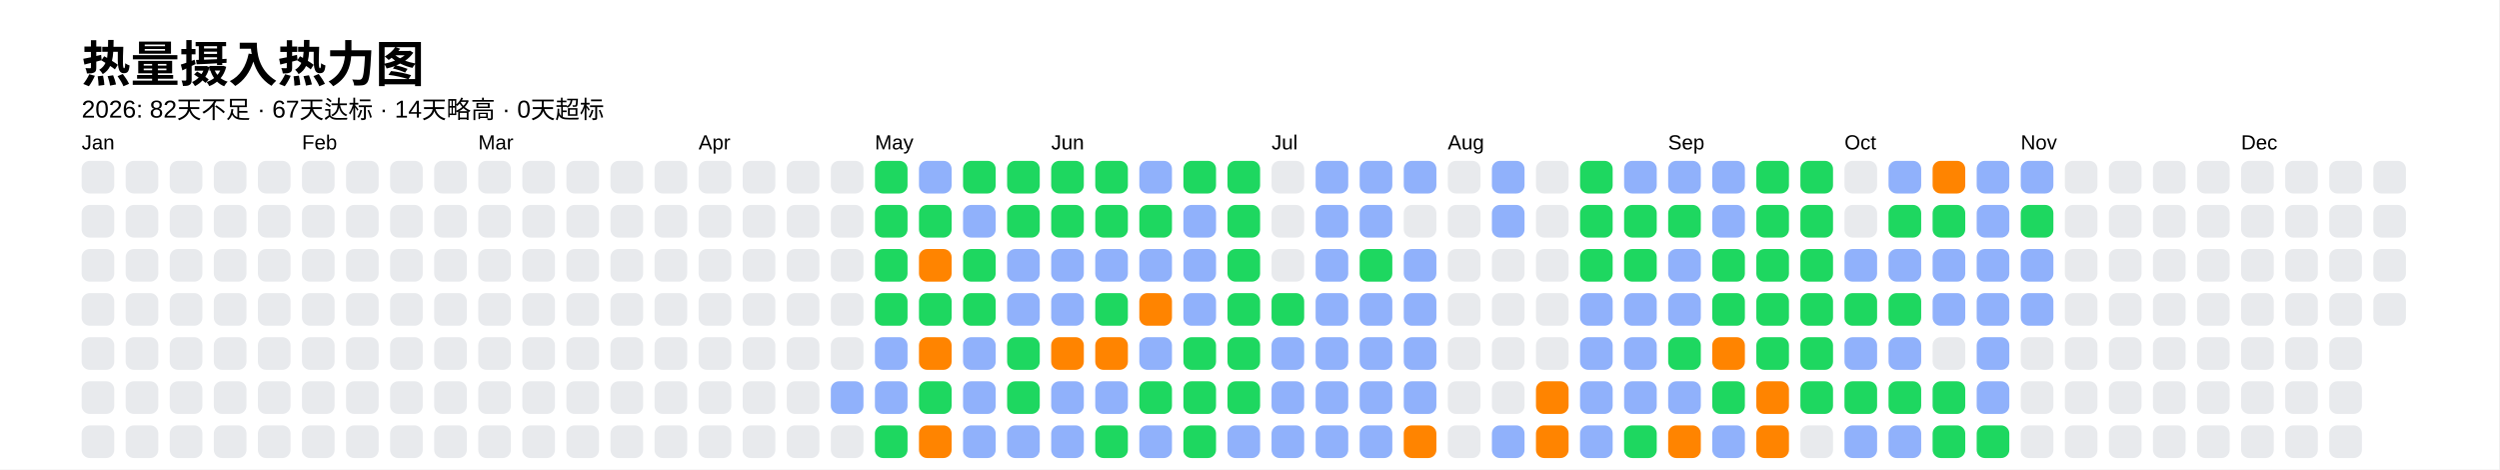
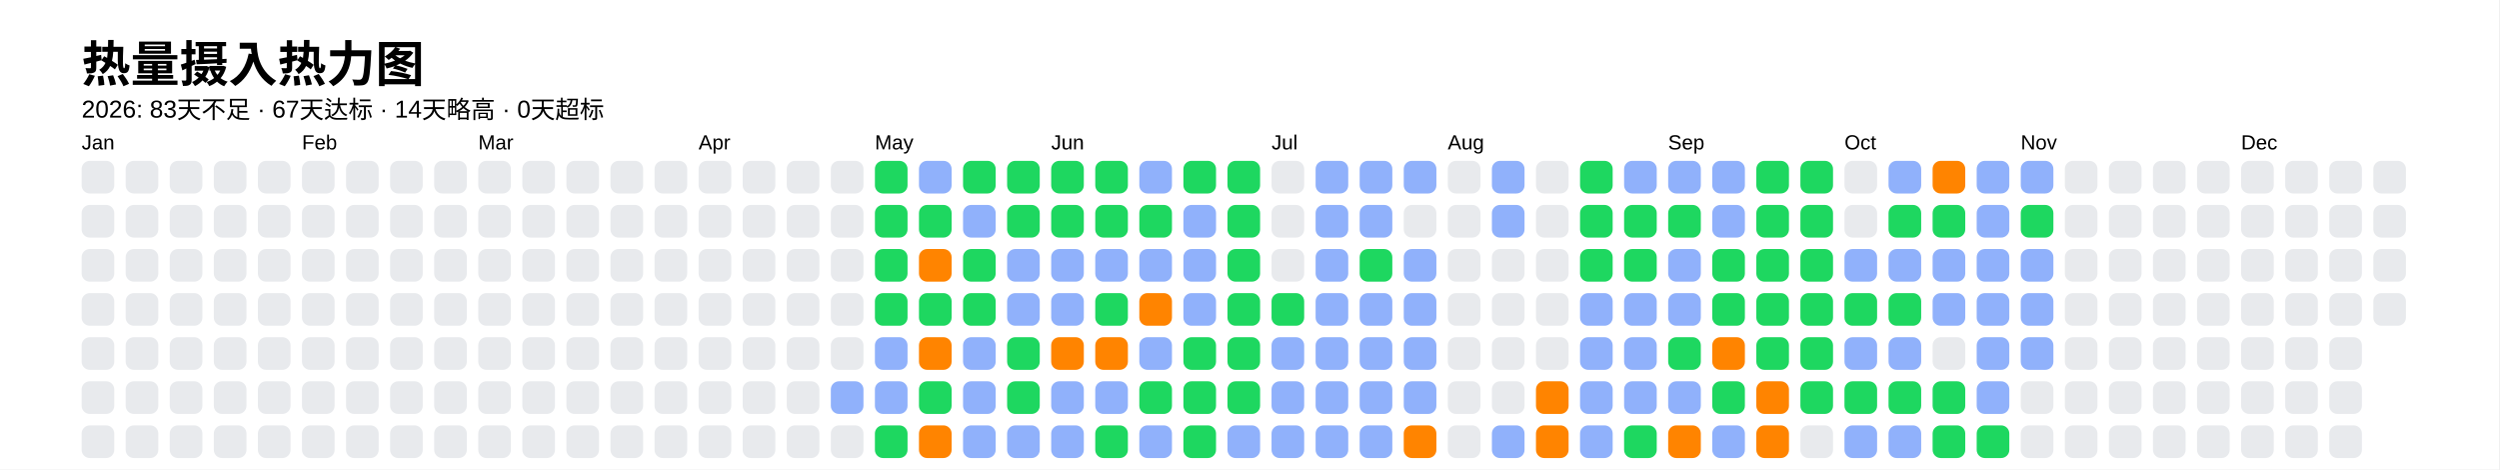
<svg xmlns="http://www.w3.org/2000/svg" style="background-color:white;" baseProfile="full" height="57.5mm" version="1.1" viewBox="0,0,306.2,57.5" width="306.2mm">
  <defs />
  <rect fill="#FFFFFF" height="57.5" width="306.2" x="0" y="0" />
  <text fill="#000000" style="font-size:6px; font-family:Arial; font-weight:bold;" x="10" y="10">热量摄入热力图</text>
-   <text fill="#000000" style="font-size:3px; font-family:Arial;" x="10" y="14.4">2026: 82天不足 · 67天达标 · 14天略高 · 0天超标</text>
+   <text fill="#000000" style="font-size:3px; font-family:Arial;" x="10" y="14.4">2026: 83天不足 · 67天达标 · 14天略高 · 0天超标</text>
  <text fill="#000000" style="font-size:2.5px; font-family:Arial" x="10" y="18.3">Jan</text>
  <rect fill="#E8EAED" height="4" rx="1" ry="1" width="4" x="10" y="19.7" />
  <rect fill="#E8EAED" height="4" rx="1" ry="1" width="4" x="10" y="25.1" />
  <rect fill="#E8EAED" height="4" rx="1" ry="1" width="4" x="10" y="30.5" />
  <rect fill="#E8EAED" height="4" rx="1" ry="1" width="4" x="10" y="35.9" />
  <rect fill="#E8EAED" height="4" rx="1" ry="1" width="4" x="10" y="41.3" />
  <rect fill="#E8EAED" height="4" rx="1" ry="1" width="4" x="10" y="46.7" />
  <rect fill="#E8EAED" height="4" rx="1" ry="1" width="4" x="10" y="52.1" />
  <rect fill="#E8EAED" height="4" rx="1" ry="1" width="4" x="15.4" y="19.7" />
  <rect fill="#E8EAED" height="4" rx="1" ry="1" width="4" x="15.4" y="25.1" />
  <rect fill="#E8EAED" height="4" rx="1" ry="1" width="4" x="15.4" y="30.5" />
  <rect fill="#E8EAED" height="4" rx="1" ry="1" width="4" x="15.4" y="35.9" />
  <rect fill="#E8EAED" height="4" rx="1" ry="1" width="4" x="15.4" y="41.3" />
  <rect fill="#E8EAED" height="4" rx="1" ry="1" width="4" x="15.4" y="46.7" />
  <rect fill="#E8EAED" height="4" rx="1" ry="1" width="4" x="15.4" y="52.1" />
  <rect fill="#E8EAED" height="4" rx="1" ry="1" width="4" x="20.8" y="19.7" />
  <rect fill="#E8EAED" height="4" rx="1" ry="1" width="4" x="20.8" y="25.1" />
  <rect fill="#E8EAED" height="4" rx="1" ry="1" width="4" x="20.8" y="30.5" />
  <rect fill="#E8EAED" height="4" rx="1" ry="1" width="4" x="20.8" y="35.9" />
  <rect fill="#E8EAED" height="4" rx="1" ry="1" width="4" x="20.8" y="41.3" />
  <rect fill="#E8EAED" height="4" rx="1" ry="1" width="4" x="20.8" y="46.7" />
  <rect fill="#E8EAED" height="4" rx="1" ry="1" width="4" x="20.8" y="52.1" />
  <rect fill="#E8EAED" height="4" rx="1" ry="1" width="4" x="26.2" y="19.7" />
  <rect fill="#E8EAED" height="4" rx="1" ry="1" width="4" x="26.2" y="25.1" />
  <rect fill="#E8EAED" height="4" rx="1" ry="1" width="4" x="26.2" y="30.5" />
  <rect fill="#E8EAED" height="4" rx="1" ry="1" width="4" x="26.2" y="35.9" />
  <rect fill="#E8EAED" height="4" rx="1" ry="1" width="4" x="26.2" y="41.3" />
  <rect fill="#E8EAED" height="4" rx="1" ry="1" width="4" x="26.2" y="46.7" />
  <rect fill="#E8EAED" height="4" rx="1" ry="1" width="4" x="26.2" y="52.1" />
  <rect fill="#E8EAED" height="4" rx="1" ry="1" width="4" x="31.6" y="19.7" />
  <rect fill="#E8EAED" height="4" rx="1" ry="1" width="4" x="31.6" y="25.1" />
  <rect fill="#E8EAED" height="4" rx="1" ry="1" width="4" x="31.6" y="30.5" />
  <rect fill="#E8EAED" height="4" rx="1" ry="1" width="4" x="31.6" y="35.9" />
  <rect fill="#E8EAED" height="4" rx="1" ry="1" width="4" x="31.6" y="41.3" />
  <rect fill="#E8EAED" height="4" rx="1" ry="1" width="4" x="31.6" y="46.7" />
  <rect fill="#E8EAED" height="4" rx="1" ry="1" width="4" x="31.6" y="52.1" />
  <text fill="#000000" style="font-size:2.5px; font-family:Arial" x="37.0" y="18.3">Feb</text>
  <rect fill="#E8EAED" height="4" rx="1" ry="1" width="4" x="37.0" y="19.7" />
  <rect fill="#E8EAED" height="4" rx="1" ry="1" width="4" x="37.0" y="25.1" />
  <rect fill="#E8EAED" height="4" rx="1" ry="1" width="4" x="37.0" y="30.5" />
  <rect fill="#E8EAED" height="4" rx="1" ry="1" width="4" x="37.0" y="35.9" />
  <rect fill="#E8EAED" height="4" rx="1" ry="1" width="4" x="37.0" y="41.3" />
  <rect fill="#E8EAED" height="4" rx="1" ry="1" width="4" x="37.0" y="46.7" />
  <rect fill="#E8EAED" height="4" rx="1" ry="1" width="4" x="37.0" y="52.1" />
  <rect fill="#E8EAED" height="4" rx="1" ry="1" width="4" x="42.4" y="19.7" />
  <rect fill="#E8EAED" height="4" rx="1" ry="1" width="4" x="42.4" y="25.1" />
  <rect fill="#E8EAED" height="4" rx="1" ry="1" width="4" x="42.4" y="30.5" />
  <rect fill="#E8EAED" height="4" rx="1" ry="1" width="4" x="42.4" y="35.9" />
  <rect fill="#E8EAED" height="4" rx="1" ry="1" width="4" x="42.4" y="41.3" />
  <rect fill="#E8EAED" height="4" rx="1" ry="1" width="4" x="42.4" y="46.7" />
  <rect fill="#E8EAED" height="4" rx="1" ry="1" width="4" x="42.4" y="52.1" />
  <rect fill="#E8EAED" height="4" rx="1" ry="1" width="4" x="47.8" y="19.7" />
  <rect fill="#E8EAED" height="4" rx="1" ry="1" width="4" x="47.8" y="25.1" />
  <rect fill="#E8EAED" height="4" rx="1" ry="1" width="4" x="47.8" y="30.5" />
  <rect fill="#E8EAED" height="4" rx="1" ry="1" width="4" x="47.8" y="35.9" />
  <rect fill="#E8EAED" height="4" rx="1" ry="1" width="4" x="47.8" y="41.3" />
  <rect fill="#E8EAED" height="4" rx="1" ry="1" width="4" x="47.8" y="46.7" />
  <rect fill="#E8EAED" height="4" rx="1" ry="1" width="4" x="47.8" y="52.1" />
  <rect fill="#E8EAED" height="4" rx="1" ry="1" width="4" x="53.2" y="19.7" />
  <rect fill="#E8EAED" height="4" rx="1" ry="1" width="4" x="53.2" y="25.1" />
  <rect fill="#E8EAED" height="4" rx="1" ry="1" width="4" x="53.2" y="30.5" />
  <rect fill="#E8EAED" height="4" rx="1" ry="1" width="4" x="53.2" y="35.9" />
  <rect fill="#E8EAED" height="4" rx="1" ry="1" width="4" x="53.2" y="41.3" />
  <rect fill="#E8EAED" height="4" rx="1" ry="1" width="4" x="53.2" y="46.7" />
  <rect fill="#E8EAED" height="4" rx="1" ry="1" width="4" x="53.2" y="52.1" />
  <text fill="#000000" style="font-size:2.5px; font-family:Arial" x="58.6" y="18.3">Mar</text>
  <rect fill="#E8EAED" height="4" rx="1" ry="1" width="4" x="58.6" y="19.7" />
  <rect fill="#E8EAED" height="4" rx="1" ry="1" width="4" x="58.6" y="25.1" />
  <rect fill="#E8EAED" height="4" rx="1" ry="1" width="4" x="58.6" y="30.5" />
  <rect fill="#E8EAED" height="4" rx="1" ry="1" width="4" x="58.6" y="35.9" />
  <rect fill="#E8EAED" height="4" rx="1" ry="1" width="4" x="58.6" y="41.3" />
  <rect fill="#E8EAED" height="4" rx="1" ry="1" width="4" x="58.6" y="46.7" />
  <rect fill="#E8EAED" height="4" rx="1" ry="1" width="4" x="58.6" y="52.1" />
  <rect fill="#E8EAED" height="4" rx="1" ry="1" width="4" x="64" y="19.7" />
  <rect fill="#E8EAED" height="4" rx="1" ry="1" width="4" x="64" y="25.1" />
  <rect fill="#E8EAED" height="4" rx="1" ry="1" width="4" x="64" y="30.5" />
  <rect fill="#E8EAED" height="4" rx="1" ry="1" width="4" x="64" y="35.9" />
  <rect fill="#E8EAED" height="4" rx="1" ry="1" width="4" x="64" y="41.3" />
  <rect fill="#E8EAED" height="4" rx="1" ry="1" width="4" x="64" y="46.7" />
  <rect fill="#E8EAED" height="4" rx="1" ry="1" width="4" x="64" y="52.1" />
  <rect fill="#E8EAED" height="4" rx="1" ry="1" width="4" x="69.4" y="19.7" />
  <rect fill="#E8EAED" height="4" rx="1" ry="1" width="4" x="69.4" y="25.1" />
  <rect fill="#E8EAED" height="4" rx="1" ry="1" width="4" x="69.4" y="30.5" />
  <rect fill="#E8EAED" height="4" rx="1" ry="1" width="4" x="69.4" y="35.9" />
  <rect fill="#E8EAED" height="4" rx="1" ry="1" width="4" x="69.4" y="41.3" />
  <rect fill="#E8EAED" height="4" rx="1" ry="1" width="4" x="69.4" y="46.7" />
  <rect fill="#E8EAED" height="4" rx="1" ry="1" width="4" x="69.4" y="52.1" />
  <rect fill="#E8EAED" height="4" rx="1" ry="1" width="4" x="74.8" y="19.7" />
  <rect fill="#E8EAED" height="4" rx="1" ry="1" width="4" x="74.8" y="25.1" />
  <rect fill="#E8EAED" height="4" rx="1" ry="1" width="4" x="74.8" y="30.5" />
  <rect fill="#E8EAED" height="4" rx="1" ry="1" width="4" x="74.8" y="35.9" />
  <rect fill="#E8EAED" height="4" rx="1" ry="1" width="4" x="74.8" y="41.3" />
  <rect fill="#E8EAED" height="4" rx="1" ry="1" width="4" x="74.8" y="46.7" />
  <rect fill="#E8EAED" height="4" rx="1" ry="1" width="4" x="74.8" y="52.1" />
  <rect fill="#E8EAED" height="4" rx="1" ry="1" width="4" x="80.2" y="19.7" />
  <rect fill="#E8EAED" height="4" rx="1" ry="1" width="4" x="80.2" y="25.1" />
  <rect fill="#E8EAED" height="4" rx="1" ry="1" width="4" x="80.2" y="30.5" />
  <rect fill="#E8EAED" height="4" rx="1" ry="1" width="4" x="80.2" y="35.9" />
  <rect fill="#E8EAED" height="4" rx="1" ry="1" width="4" x="80.2" y="41.3" />
  <rect fill="#E8EAED" height="4" rx="1" ry="1" width="4" x="80.2" y="46.7" />
  <rect fill="#E8EAED" height="4" rx="1" ry="1" width="4" x="80.2" y="52.1" />
  <text fill="#000000" style="font-size:2.5px; font-family:Arial" x="85.6" y="18.3">Apr</text>
  <rect fill="#E8EAED" height="4" rx="1" ry="1" width="4" x="85.6" y="19.7" />
  <rect fill="#E8EAED" height="4" rx="1" ry="1" width="4" x="85.6" y="25.1" />
  <rect fill="#E8EAED" height="4" rx="1" ry="1" width="4" x="85.6" y="30.5" />
  <rect fill="#E8EAED" height="4" rx="1" ry="1" width="4" x="85.6" y="35.9" />
  <rect fill="#E8EAED" height="4" rx="1" ry="1" width="4" x="85.6" y="41.3" />
  <rect fill="#E8EAED" height="4" rx="1" ry="1" width="4" x="85.6" y="46.7" />
  <rect fill="#E8EAED" height="4" rx="1" ry="1" width="4" x="85.6" y="52.1" />
  <rect fill="#E8EAED" height="4" rx="1" ry="1" width="4" x="91" y="19.7" />
  <rect fill="#E8EAED" height="4" rx="1" ry="1" width="4" x="91" y="25.1" />
  <rect fill="#E8EAED" height="4" rx="1" ry="1" width="4" x="91" y="30.5" />
  <rect fill="#E8EAED" height="4" rx="1" ry="1" width="4" x="91" y="35.9" />
  <rect fill="#E8EAED" height="4" rx="1" ry="1" width="4" x="91" y="41.3" />
  <rect fill="#E8EAED" height="4" rx="1" ry="1" width="4" x="91" y="46.7" />
  <rect fill="#E8EAED" height="4" rx="1" ry="1" width="4" x="91" y="52.1" />
  <rect fill="#E8EAED" height="4" rx="1" ry="1" width="4" x="96.4" y="19.7" />
  <rect fill="#E8EAED" height="4" rx="1" ry="1" width="4" x="96.4" y="25.1" />
  <rect fill="#E8EAED" height="4" rx="1" ry="1" width="4" x="96.4" y="30.5" />
  <rect fill="#E8EAED" height="4" rx="1" ry="1" width="4" x="96.4" y="35.9" />
  <rect fill="#E8EAED" height="4" rx="1" ry="1" width="4" x="96.4" y="41.3" />
  <rect fill="#E8EAED" height="4" rx="1" ry="1" width="4" x="96.4" y="46.7" />
  <rect fill="#E8EAED" height="4" rx="1" ry="1" width="4" x="96.4" y="52.1" />
  <rect fill="#E8EAED" height="4" rx="1" ry="1" width="4" x="101.8" y="19.7" />
  <rect fill="#E8EAED" height="4" rx="1" ry="1" width="4" x="101.8" y="25.1" />
  <rect fill="#E8EAED" height="4" rx="1" ry="1" width="4" x="101.8" y="30.5" />
  <rect fill="#E8EAED" height="4" rx="1" ry="1" width="4" x="101.8" y="35.9" />
  <rect fill="#E8EAED" height="4" rx="1" ry="1" width="4" x="101.8" y="41.3" />
  <rect fill="#90b1fb" height="4" rx="1" ry="1" width="4" x="101.8" y="46.7" />
  <rect fill="#E8EAED" height="4" rx="1" ry="1" width="4" x="101.8" y="52.1" />
  <text fill="#000000" style="font-size:2.5px; font-family:Arial" x="107.2" y="18.3">May</text>
  <rect fill="#1ed760" height="4" rx="1" ry="1" width="4" x="107.2" y="19.7" />
  <rect fill="#1ed760" height="4" rx="1" ry="1" width="4" x="107.2" y="25.1" />
  <rect fill="#1ed760" height="4" rx="1" ry="1" width="4" x="107.2" y="30.5" />
  <rect fill="#1ed760" height="4" rx="1" ry="1" width="4" x="107.2" y="35.9" />
  <rect fill="#90b1fb" height="4" rx="1" ry="1" width="4" x="107.2" y="41.3" />
  <rect fill="#90b1fb" height="4" rx="1" ry="1" width="4" x="107.2" y="46.7" />
  <rect fill="#1ed760" height="4" rx="1" ry="1" width="4" x="107.2" y="52.1" />
  <rect fill="#90b1fb" height="4" rx="1" ry="1" width="4" x="112.6" y="19.7" />
  <rect fill="#1ed760" height="4" rx="1" ry="1" width="4" x="112.6" y="25.1" />
  <rect fill="#ff8400" height="4" rx="1" ry="1" width="4" x="112.6" y="30.5" />
  <rect fill="#1ed760" height="4" rx="1" ry="1" width="4" x="112.6" y="35.9" />
  <rect fill="#ff8400" height="4" rx="1" ry="1" width="4" x="112.6" y="41.3" />
  <rect fill="#1ed760" height="4" rx="1" ry="1" width="4" x="112.6" y="46.7" />
  <rect fill="#ff8400" height="4" rx="1" ry="1" width="4" x="112.6" y="52.1" />
  <rect fill="#1ed760" height="4" rx="1" ry="1" width="4" x="118" y="19.7" />
  <rect fill="#90b1fb" height="4" rx="1" ry="1" width="4" x="118" y="25.1" />
  <rect fill="#1ed760" height="4" rx="1" ry="1" width="4" x="118" y="30.5" />
  <rect fill="#1ed760" height="4" rx="1" ry="1" width="4" x="118" y="35.9" />
  <rect fill="#90b1fb" height="4" rx="1" ry="1" width="4" x="118" y="41.3" />
  <rect fill="#90b1fb" height="4" rx="1" ry="1" width="4" x="118" y="46.7" />
  <rect fill="#90b1fb" height="4" rx="1" ry="1" width="4" x="118" y="52.1" />
  <rect fill="#1ed760" height="4" rx="1" ry="1" width="4" x="123.4" y="19.7" />
  <rect fill="#1ed760" height="4" rx="1" ry="1" width="4" x="123.4" y="25.1" />
  <rect fill="#90b1fb" height="4" rx="1" ry="1" width="4" x="123.4" y="30.5" />
  <rect fill="#90b1fb" height="4" rx="1" ry="1" width="4" x="123.4" y="35.9" />
  <rect fill="#1ed760" height="4" rx="1" ry="1" width="4" x="123.4" y="41.3" />
  <rect fill="#1ed760" height="4" rx="1" ry="1" width="4" x="123.4" y="46.7" />
  <rect fill="#90b1fb" height="4" rx="1" ry="1" width="4" x="123.4" y="52.1" />
  <text fill="#000000" style="font-size:2.5px; font-family:Arial" x="128.8" y="18.3">Jun</text>
  <rect fill="#1ed760" height="4" rx="1" ry="1" width="4" x="128.8" y="19.7" />
  <rect fill="#1ed760" height="4" rx="1" ry="1" width="4" x="128.8" y="25.1" />
  <rect fill="#90b1fb" height="4" rx="1" ry="1" width="4" x="128.8" y="30.5" />
  <rect fill="#90b1fb" height="4" rx="1" ry="1" width="4" x="128.8" y="35.9" />
  <rect fill="#ff8400" height="4" rx="1" ry="1" width="4" x="128.8" y="41.3" />
  <rect fill="#90b1fb" height="4" rx="1" ry="1" width="4" x="128.8" y="46.7" />
  <rect fill="#90b1fb" height="4" rx="1" ry="1" width="4" x="128.8" y="52.1" />
  <rect fill="#1ed760" height="4" rx="1" ry="1" width="4" x="134.2" y="19.7" />
  <rect fill="#1ed760" height="4" rx="1" ry="1" width="4" x="134.2" y="25.1" />
  <rect fill="#90b1fb" height="4" rx="1" ry="1" width="4" x="134.2" y="30.5" />
  <rect fill="#1ed760" height="4" rx="1" ry="1" width="4" x="134.2" y="35.9" />
  <rect fill="#ff8400" height="4" rx="1" ry="1" width="4" x="134.2" y="41.3" />
  <rect fill="#90b1fb" height="4" rx="1" ry="1" width="4" x="134.2" y="46.7" />
  <rect fill="#1ed760" height="4" rx="1" ry="1" width="4" x="134.2" y="52.1" />
  <rect fill="#90b1fb" height="4" rx="1" ry="1" width="4" x="139.6" y="19.7" />
  <rect fill="#1ed760" height="4" rx="1" ry="1" width="4" x="139.6" y="25.1" />
  <rect fill="#90b1fb" height="4" rx="1" ry="1" width="4" x="139.6" y="30.5" />
  <rect fill="#ff8400" height="4" rx="1" ry="1" width="4" x="139.6" y="35.9" />
  <rect fill="#90b1fb" height="4" rx="1" ry="1" width="4" x="139.6" y="41.3" />
  <rect fill="#1ed760" height="4" rx="1" ry="1" width="4" x="139.6" y="46.7" />
  <rect fill="#90b1fb" height="4" rx="1" ry="1" width="4" x="139.6" y="52.1" />
  <rect fill="#1ed760" height="4" rx="1" ry="1" width="4" x="145" y="19.7" />
  <rect fill="#90b1fb" height="4" rx="1" ry="1" width="4" x="145" y="25.1" />
  <rect fill="#90b1fb" height="4" rx="1" ry="1" width="4" x="145" y="30.5" />
  <rect fill="#90b1fb" height="4" rx="1" ry="1" width="4" x="145" y="35.9" />
  <rect fill="#1ed760" height="4" rx="1" ry="1" width="4" x="145" y="41.3" />
  <rect fill="#1ed760" height="4" rx="1" ry="1" width="4" x="145" y="46.7" />
  <rect fill="#1ed760" height="4" rx="1" ry="1" width="4" x="145" y="52.1" />
  <rect fill="#1ed760" height="4" rx="1" ry="1" width="4" x="150.4" y="19.7" />
  <rect fill="#1ed760" height="4" rx="1" ry="1" width="4" x="150.4" y="25.1" />
  <rect fill="#1ed760" height="4" rx="1" ry="1" width="4" x="150.4" y="30.5" />
  <rect fill="#1ed760" height="4" rx="1" ry="1" width="4" x="150.4" y="35.9" />
  <rect fill="#1ed760" height="4" rx="1" ry="1" width="4" x="150.4" y="41.3" />
  <rect fill="#1ed760" height="4" rx="1" ry="1" width="4" x="150.4" y="46.7" />
  <rect fill="#90b1fb" height="4" rx="1" ry="1" width="4" x="150.4" y="52.1" />
  <text fill="#000000" style="font-size:2.5px; font-family:Arial" x="155.8" y="18.3">Jul</text>
  <rect fill="#E8EAED" height="4" rx="1" ry="1" width="4" x="155.8" y="19.7" />
  <rect fill="#E8EAED" height="4" rx="1" ry="1" width="4" x="155.8" y="25.1" />
  <rect fill="#E8EAED" height="4" rx="1" ry="1" width="4" x="155.8" y="30.5" />
  <rect fill="#1ed760" height="4" rx="1" ry="1" width="4" x="155.8" y="35.9" />
  <rect fill="#90b1fb" height="4" rx="1" ry="1" width="4" x="155.8" y="41.3" />
  <rect fill="#90b1fb" height="4" rx="1" ry="1" width="4" x="155.8" y="46.7" />
  <rect fill="#90b1fb" height="4" rx="1" ry="1" width="4" x="155.8" y="52.1" />
  <rect fill="#90b1fb" height="4" rx="1" ry="1" width="4" x="161.2" y="19.7" />
  <rect fill="#90b1fb" height="4" rx="1" ry="1" width="4" x="161.2" y="25.1" />
  <rect fill="#90b1fb" height="4" rx="1" ry="1" width="4" x="161.2" y="30.5" />
  <rect fill="#90b1fb" height="4" rx="1" ry="1" width="4" x="161.2" y="35.9" />
  <rect fill="#90b1fb" height="4" rx="1" ry="1" width="4" x="161.2" y="41.3" />
  <rect fill="#90b1fb" height="4" rx="1" ry="1" width="4" x="161.2" y="46.7" />
  <rect fill="#90b1fb" height="4" rx="1" ry="1" width="4" x="161.2" y="52.1" />
  <rect fill="#90b1fb" height="4" rx="1" ry="1" width="4" x="166.6" y="19.7" />
  <rect fill="#90b1fb" height="4" rx="1" ry="1" width="4" x="166.6" y="25.1" />
  <rect fill="#1ed760" height="4" rx="1" ry="1" width="4" x="166.6" y="30.5" />
  <rect fill="#90b1fb" height="4" rx="1" ry="1" width="4" x="166.6" y="35.9" />
  <rect fill="#90b1fb" height="4" rx="1" ry="1" width="4" x="166.6" y="41.3" />
  <rect fill="#90b1fb" height="4" rx="1" ry="1" width="4" x="166.6" y="46.7" />
  <rect fill="#90b1fb" height="4" rx="1" ry="1" width="4" x="166.6" y="52.1" />
  <rect fill="#90b1fb" height="4" rx="1" ry="1" width="4" x="172" y="19.7" />
  <rect fill="#E8EAED" height="4" rx="1" ry="1" width="4" x="172" y="25.1" />
  <rect fill="#90b1fb" height="4" rx="1" ry="1" width="4" x="172" y="30.5" />
  <rect fill="#90b1fb" height="4" rx="1" ry="1" width="4" x="172" y="35.9" />
  <rect fill="#90b1fb" height="4" rx="1" ry="1" width="4" x="172" y="41.3" />
  <rect fill="#90b1fb" height="4" rx="1" ry="1" width="4" x="172" y="46.7" />
  <rect fill="#ff8400" height="4" rx="1" ry="1" width="4" x="172" y="52.1" />
  <text fill="#000000" style="font-size:2.5px; font-family:Arial" x="177.4" y="18.3">Aug</text>
  <rect fill="#E8EAED" height="4" rx="1" ry="1" width="4" x="177.4" y="19.7" />
  <rect fill="#E8EAED" height="4" rx="1" ry="1" width="4" x="177.4" y="25.1" />
  <rect fill="#E8EAED" height="4" rx="1" ry="1" width="4" x="177.4" y="30.5" />
  <rect fill="#E8EAED" height="4" rx="1" ry="1" width="4" x="177.4" y="35.9" />
  <rect fill="#E8EAED" height="4" rx="1" ry="1" width="4" x="177.4" y="41.3" />
  <rect fill="#E8EAED" height="4" rx="1" ry="1" width="4" x="177.4" y="46.7" />
  <rect fill="#E8EAED" height="4" rx="1" ry="1" width="4" x="177.4" y="52.1" />
  <rect fill="#90b1fb" height="4" rx="1" ry="1" width="4" x="182.8" y="19.7" />
  <rect fill="#90b1fb" height="4" rx="1" ry="1" width="4" x="182.8" y="25.1" />
  <rect fill="#E8EAED" height="4" rx="1" ry="1" width="4" x="182.8" y="30.5" />
  <rect fill="#E8EAED" height="4" rx="1" ry="1" width="4" x="182.8" y="35.9" />
  <rect fill="#E8EAED" height="4" rx="1" ry="1" width="4" x="182.8" y="41.3" />
  <rect fill="#E8EAED" height="4" rx="1" ry="1" width="4" x="182.8" y="46.7" />
  <rect fill="#90b1fb" height="4" rx="1" ry="1" width="4" x="182.8" y="52.1" />
  <rect fill="#E8EAED" height="4" rx="1" ry="1" width="4" x="188.2" y="19.7" />
  <rect fill="#E8EAED" height="4" rx="1" ry="1" width="4" x="188.2" y="25.1" />
  <rect fill="#E8EAED" height="4" rx="1" ry="1" width="4" x="188.2" y="30.5" />
  <rect fill="#E8EAED" height="4" rx="1" ry="1" width="4" x="188.2" y="35.9" />
  <rect fill="#E8EAED" height="4" rx="1" ry="1" width="4" x="188.2" y="41.3" />
  <rect fill="#ff8400" height="4" rx="1" ry="1" width="4" x="188.2" y="46.7" />
  <rect fill="#ff8400" height="4" rx="1" ry="1" width="4" x="188.2" y="52.1" />
  <rect fill="#1ed760" height="4" rx="1" ry="1" width="4" x="193.6" y="19.7" />
  <rect fill="#1ed760" height="4" rx="1" ry="1" width="4" x="193.6" y="25.1" />
  <rect fill="#1ed760" height="4" rx="1" ry="1" width="4" x="193.6" y="30.5" />
  <rect fill="#90b1fb" height="4" rx="1" ry="1" width="4" x="193.6" y="35.9" />
  <rect fill="#90b1fb" height="4" rx="1" ry="1" width="4" x="193.6" y="41.3" />
  <rect fill="#90b1fb" height="4" rx="1" ry="1" width="4" x="193.6" y="46.7" />
  <rect fill="#90b1fb" height="4" rx="1" ry="1" width="4" x="193.6" y="52.1" />
  <rect fill="#90b1fb" height="4" rx="1" ry="1" width="4" x="199" y="19.7" />
  <rect fill="#1ed760" height="4" rx="1" ry="1" width="4" x="199" y="25.1" />
  <rect fill="#1ed760" height="4" rx="1" ry="1" width="4" x="199" y="30.5" />
  <rect fill="#90b1fb" height="4" rx="1" ry="1" width="4" x="199" y="35.9" />
  <rect fill="#90b1fb" height="4" rx="1" ry="1" width="4" x="199" y="41.3" />
  <rect fill="#90b1fb" height="4" rx="1" ry="1" width="4" x="199" y="46.7" />
  <rect fill="#1ed760" height="4" rx="1" ry="1" width="4" x="199" y="52.1" />
  <text fill="#000000" style="font-size:2.5px; font-family:Arial" x="204.4" y="18.3">Sep</text>
  <rect fill="#90b1fb" height="4" rx="1" ry="1" width="4" x="204.4" y="19.7" />
  <rect fill="#1ed760" height="4" rx="1" ry="1" width="4" x="204.4" y="25.1" />
  <rect fill="#90b1fb" height="4" rx="1" ry="1" width="4" x="204.4" y="30.5" />
  <rect fill="#90b1fb" height="4" rx="1" ry="1" width="4" x="204.4" y="35.9" />
  <rect fill="#1ed760" height="4" rx="1" ry="1" width="4" x="204.4" y="41.3" />
  <rect fill="#90b1fb" height="4" rx="1" ry="1" width="4" x="204.4" y="46.7" />
  <rect fill="#ff8400" height="4" rx="1" ry="1" width="4" x="204.4" y="52.1" />
  <rect fill="#90b1fb" height="4" rx="1" ry="1" width="4" x="209.8" y="19.7" />
  <rect fill="#90b1fb" height="4" rx="1" ry="1" width="4" x="209.8" y="25.1" />
  <rect fill="#1ed760" height="4" rx="1" ry="1" width="4" x="209.8" y="30.5" />
  <rect fill="#1ed760" height="4" rx="1" ry="1" width="4" x="209.8" y="35.9" />
  <rect fill="#ff8400" height="4" rx="1" ry="1" width="4" x="209.8" y="41.3" />
  <rect fill="#1ed760" height="4" rx="1" ry="1" width="4" x="209.8" y="46.7" />
  <rect fill="#90b1fb" height="4" rx="1" ry="1" width="4" x="209.8" y="52.1" />
  <rect fill="#1ed760" height="4" rx="1" ry="1" width="4" x="215.2" y="19.7" />
  <rect fill="#1ed760" height="4" rx="1" ry="1" width="4" x="215.2" y="25.1" />
  <rect fill="#1ed760" height="4" rx="1" ry="1" width="4" x="215.2" y="30.5" />
  <rect fill="#1ed760" height="4" rx="1" ry="1" width="4" x="215.2" y="35.9" />
  <rect fill="#1ed760" height="4" rx="1" ry="1" width="4" x="215.2" y="41.3" />
  <rect fill="#ff8400" height="4" rx="1" ry="1" width="4" x="215.2" y="46.7" />
  <rect fill="#ff8400" height="4" rx="1" ry="1" width="4" x="215.2" y="52.1" />
  <rect fill="#1ed760" height="4" rx="1" ry="1" width="4" x="220.6" y="19.7" />
  <rect fill="#1ed760" height="4" rx="1" ry="1" width="4" x="220.6" y="25.1" />
  <rect fill="#1ed760" height="4" rx="1" ry="1" width="4" x="220.6" y="30.5" />
  <rect fill="#1ed760" height="4" rx="1" ry="1" width="4" x="220.6" y="35.9" />
  <rect fill="#1ed760" height="4" rx="1" ry="1" width="4" x="220.6" y="41.3" />
  <rect fill="#1ed760" height="4" rx="1" ry="1" width="4" x="220.6" y="46.7" />
  <rect fill="#E8EAED" height="4" rx="1" ry="1" width="4" x="220.6" y="52.1" />
  <text fill="#000000" style="font-size:2.5px; font-family:Arial" x="226" y="18.3">Oct</text>
  <rect fill="#E8EAED" height="4" rx="1" ry="1" width="4" x="226" y="19.7" />
  <rect fill="#E8EAED" height="4" rx="1" ry="1" width="4" x="226" y="25.1" />
  <rect fill="#90b1fb" height="4" rx="1" ry="1" width="4" x="226" y="30.5" />
  <rect fill="#1ed760" height="4" rx="1" ry="1" width="4" x="226" y="35.9" />
  <rect fill="#90b1fb" height="4" rx="1" ry="1" width="4" x="226" y="41.3" />
  <rect fill="#1ed760" height="4" rx="1" ry="1" width="4" x="226" y="46.7" />
  <rect fill="#90b1fb" height="4" rx="1" ry="1" width="4" x="226" y="52.1" />
  <rect fill="#90b1fb" height="4" rx="1" ry="1" width="4" x="231.4" y="19.7" />
  <rect fill="#1ed760" height="4" rx="1" ry="1" width="4" x="231.4" y="25.1" />
  <rect fill="#90b1fb" height="4" rx="1" ry="1" width="4" x="231.4" y="30.5" />
  <rect fill="#1ed760" height="4" rx="1" ry="1" width="4" x="231.4" y="35.9" />
  <rect fill="#90b1fb" height="4" rx="1" ry="1" width="4" x="231.4" y="41.3" />
  <rect fill="#1ed760" height="4" rx="1" ry="1" width="4" x="231.4" y="46.7" />
  <rect fill="#90b1fb" height="4" rx="1" ry="1" width="4" x="231.4" y="52.1" />
  <rect fill="#ff8400" height="4" rx="1" ry="1" width="4" x="236.8" y="19.7" />
  <rect fill="#1ed760" height="4" rx="1" ry="1" width="4" x="236.8" y="25.1" />
  <rect fill="#90b1fb" height="4" rx="1" ry="1" width="4" x="236.8" y="30.5" />
  <rect fill="#90b1fb" height="4" rx="1" ry="1" width="4" x="236.8" y="35.9" />
  <rect fill="#E8EAED" height="4" rx="1" ry="1" width="4" x="236.8" y="41.3" />
  <rect fill="#1ed760" height="4" rx="1" ry="1" width="4" x="236.8" y="46.7" />
  <rect fill="#1ed760" height="4" rx="1" ry="1" width="4" x="236.8" y="52.1" />
  <rect fill="#90b1fb" height="4" rx="1" ry="1" width="4" x="242.2" y="19.7" />
  <rect fill="#90b1fb" height="4" rx="1" ry="1" width="4" x="242.2" y="25.1" />
  <rect fill="#90b1fb" height="4" rx="1" ry="1" width="4" x="242.2" y="30.5" />
  <rect fill="#90b1fb" height="4" rx="1" ry="1" width="4" x="242.2" y="35.9" />
  <rect fill="#90b1fb" height="4" rx="1" ry="1" width="4" x="242.2" y="41.3" />
  <rect fill="#90b1fb" height="4" rx="1" ry="1" width="4" x="242.2" y="46.7" />
  <rect fill="#1ed760" height="4" rx="1" ry="1" width="4" x="242.2" y="52.1" />
  <text fill="#000000" style="font-size:2.5px; font-family:Arial" x="247.6" y="18.3">Nov</text>
  <rect fill="#90b1fb" height="4" rx="1" ry="1" width="4" x="247.6" y="19.7" />
  <rect fill="#1ed760" height="4" rx="1" ry="1" width="4" x="247.6" y="25.1" />
  <rect fill="#90b1fb" height="4" rx="1" ry="1" width="4" x="247.6" y="30.5" />
  <rect fill="#90b1fb" height="4" rx="1" ry="1" width="4" x="247.6" y="35.9" />
-   <rect fill="#E8EAED" height="4" rx="1" ry="1" width="4" x="247.6" y="41.3" />
+   <rect fill="#90b1fb" height="4" rx="1" ry="1" width="4" x="247.6" y="41.3" />
  <rect fill="#E8EAED" height="4" rx="1" ry="1" width="4" x="247.6" y="46.7" />
  <rect fill="#E8EAED" height="4" rx="1" ry="1" width="4" x="247.6" y="52.1" />
  <rect fill="#E8EAED" height="4" rx="1" ry="1" width="4" x="253" y="19.7" />
  <rect fill="#E8EAED" height="4" rx="1" ry="1" width="4" x="253" y="25.1" />
  <rect fill="#E8EAED" height="4" rx="1" ry="1" width="4" x="253" y="30.5" />
  <rect fill="#E8EAED" height="4" rx="1" ry="1" width="4" x="253" y="35.9" />
  <rect fill="#E8EAED" height="4" rx="1" ry="1" width="4" x="253" y="41.3" />
  <rect fill="#E8EAED" height="4" rx="1" ry="1" width="4" x="253" y="46.7" />
  <rect fill="#E8EAED" height="4" rx="1" ry="1" width="4" x="253" y="52.1" />
  <rect fill="#E8EAED" height="4" rx="1" ry="1" width="4" x="258.4" y="19.7" />
  <rect fill="#E8EAED" height="4" rx="1" ry="1" width="4" x="258.4" y="25.1" />
  <rect fill="#E8EAED" height="4" rx="1" ry="1" width="4" x="258.4" y="30.5" />
  <rect fill="#E8EAED" height="4" rx="1" ry="1" width="4" x="258.4" y="35.9" />
  <rect fill="#E8EAED" height="4" rx="1" ry="1" width="4" x="258.4" y="41.3" />
  <rect fill="#E8EAED" height="4" rx="1" ry="1" width="4" x="258.4" y="46.7" />
  <rect fill="#E8EAED" height="4" rx="1" ry="1" width="4" x="258.4" y="52.1" />
  <rect fill="#E8EAED" height="4" rx="1" ry="1" width="4" x="263.8" y="19.7" />
  <rect fill="#E8EAED" height="4" rx="1" ry="1" width="4" x="263.8" y="25.1" />
  <rect fill="#E8EAED" height="4" rx="1" ry="1" width="4" x="263.8" y="30.5" />
  <rect fill="#E8EAED" height="4" rx="1" ry="1" width="4" x="263.8" y="35.9" />
  <rect fill="#E8EAED" height="4" rx="1" ry="1" width="4" x="263.8" y="41.3" />
  <rect fill="#E8EAED" height="4" rx="1" ry="1" width="4" x="263.8" y="46.7" />
  <rect fill="#E8EAED" height="4" rx="1" ry="1" width="4" x="263.8" y="52.1" />
  <rect fill="#E8EAED" height="4" rx="1" ry="1" width="4" x="269.2" y="19.7" />
  <rect fill="#E8EAED" height="4" rx="1" ry="1" width="4" x="269.2" y="25.1" />
  <rect fill="#E8EAED" height="4" rx="1" ry="1" width="4" x="269.2" y="30.5" />
  <rect fill="#E8EAED" height="4" rx="1" ry="1" width="4" x="269.2" y="35.9" />
  <rect fill="#E8EAED" height="4" rx="1" ry="1" width="4" x="269.2" y="41.3" />
  <rect fill="#E8EAED" height="4" rx="1" ry="1" width="4" x="269.2" y="46.7" />
  <rect fill="#E8EAED" height="4" rx="1" ry="1" width="4" x="269.2" y="52.1" />
  <text fill="#000000" style="font-size:2.5px; font-family:Arial" x="274.6" y="18.3">Dec</text>
  <rect fill="#E8EAED" height="4" rx="1" ry="1" width="4" x="274.6" y="19.7" />
  <rect fill="#E8EAED" height="4" rx="1" ry="1" width="4" x="274.6" y="25.1" />
  <rect fill="#E8EAED" height="4" rx="1" ry="1" width="4" x="274.6" y="30.5" />
  <rect fill="#E8EAED" height="4" rx="1" ry="1" width="4" x="274.6" y="35.9" />
  <rect fill="#E8EAED" height="4" rx="1" ry="1" width="4" x="274.6" y="41.3" />
  <rect fill="#E8EAED" height="4" rx="1" ry="1" width="4" x="274.6" y="46.7" />
  <rect fill="#E8EAED" height="4" rx="1" ry="1" width="4" x="274.6" y="52.1" />
  <rect fill="#E8EAED" height="4" rx="1" ry="1" width="4" x="280" y="19.7" />
  <rect fill="#E8EAED" height="4" rx="1" ry="1" width="4" x="280" y="25.1" />
  <rect fill="#E8EAED" height="4" rx="1" ry="1" width="4" x="280" y="30.5" />
  <rect fill="#E8EAED" height="4" rx="1" ry="1" width="4" x="280" y="35.9" />
  <rect fill="#E8EAED" height="4" rx="1" ry="1" width="4" x="280" y="41.3" />
  <rect fill="#E8EAED" height="4" rx="1" ry="1" width="4" x="280" y="46.7" />
  <rect fill="#E8EAED" height="4" rx="1" ry="1" width="4" x="280" y="52.1" />
  <rect fill="#E8EAED" height="4" rx="1" ry="1" width="4" x="285.4" y="19.7" />
  <rect fill="#E8EAED" height="4" rx="1" ry="1" width="4" x="285.4" y="25.1" />
  <rect fill="#E8EAED" height="4" rx="1" ry="1" width="4" x="285.4" y="30.5" />
  <rect fill="#E8EAED" height="4" rx="1" ry="1" width="4" x="285.4" y="35.9" />
  <rect fill="#E8EAED" height="4" rx="1" ry="1" width="4" x="285.4" y="41.3" />
  <rect fill="#E8EAED" height="4" rx="1" ry="1" width="4" x="285.4" y="46.7" />
  <rect fill="#E8EAED" height="4" rx="1" ry="1" width="4" x="285.4" y="52.1" />
  <rect fill="#E8EAED" height="4" rx="1" ry="1" width="4" x="290.8" y="19.7" />
  <rect fill="#E8EAED" height="4" rx="1" ry="1" width="4" x="290.8" y="25.1" />
  <rect fill="#E8EAED" height="4" rx="1" ry="1" width="4" x="290.8" y="30.5" />
  <rect fill="#E8EAED" height="4" rx="1" ry="1" width="4" x="290.8" y="35.9" />
</svg>
